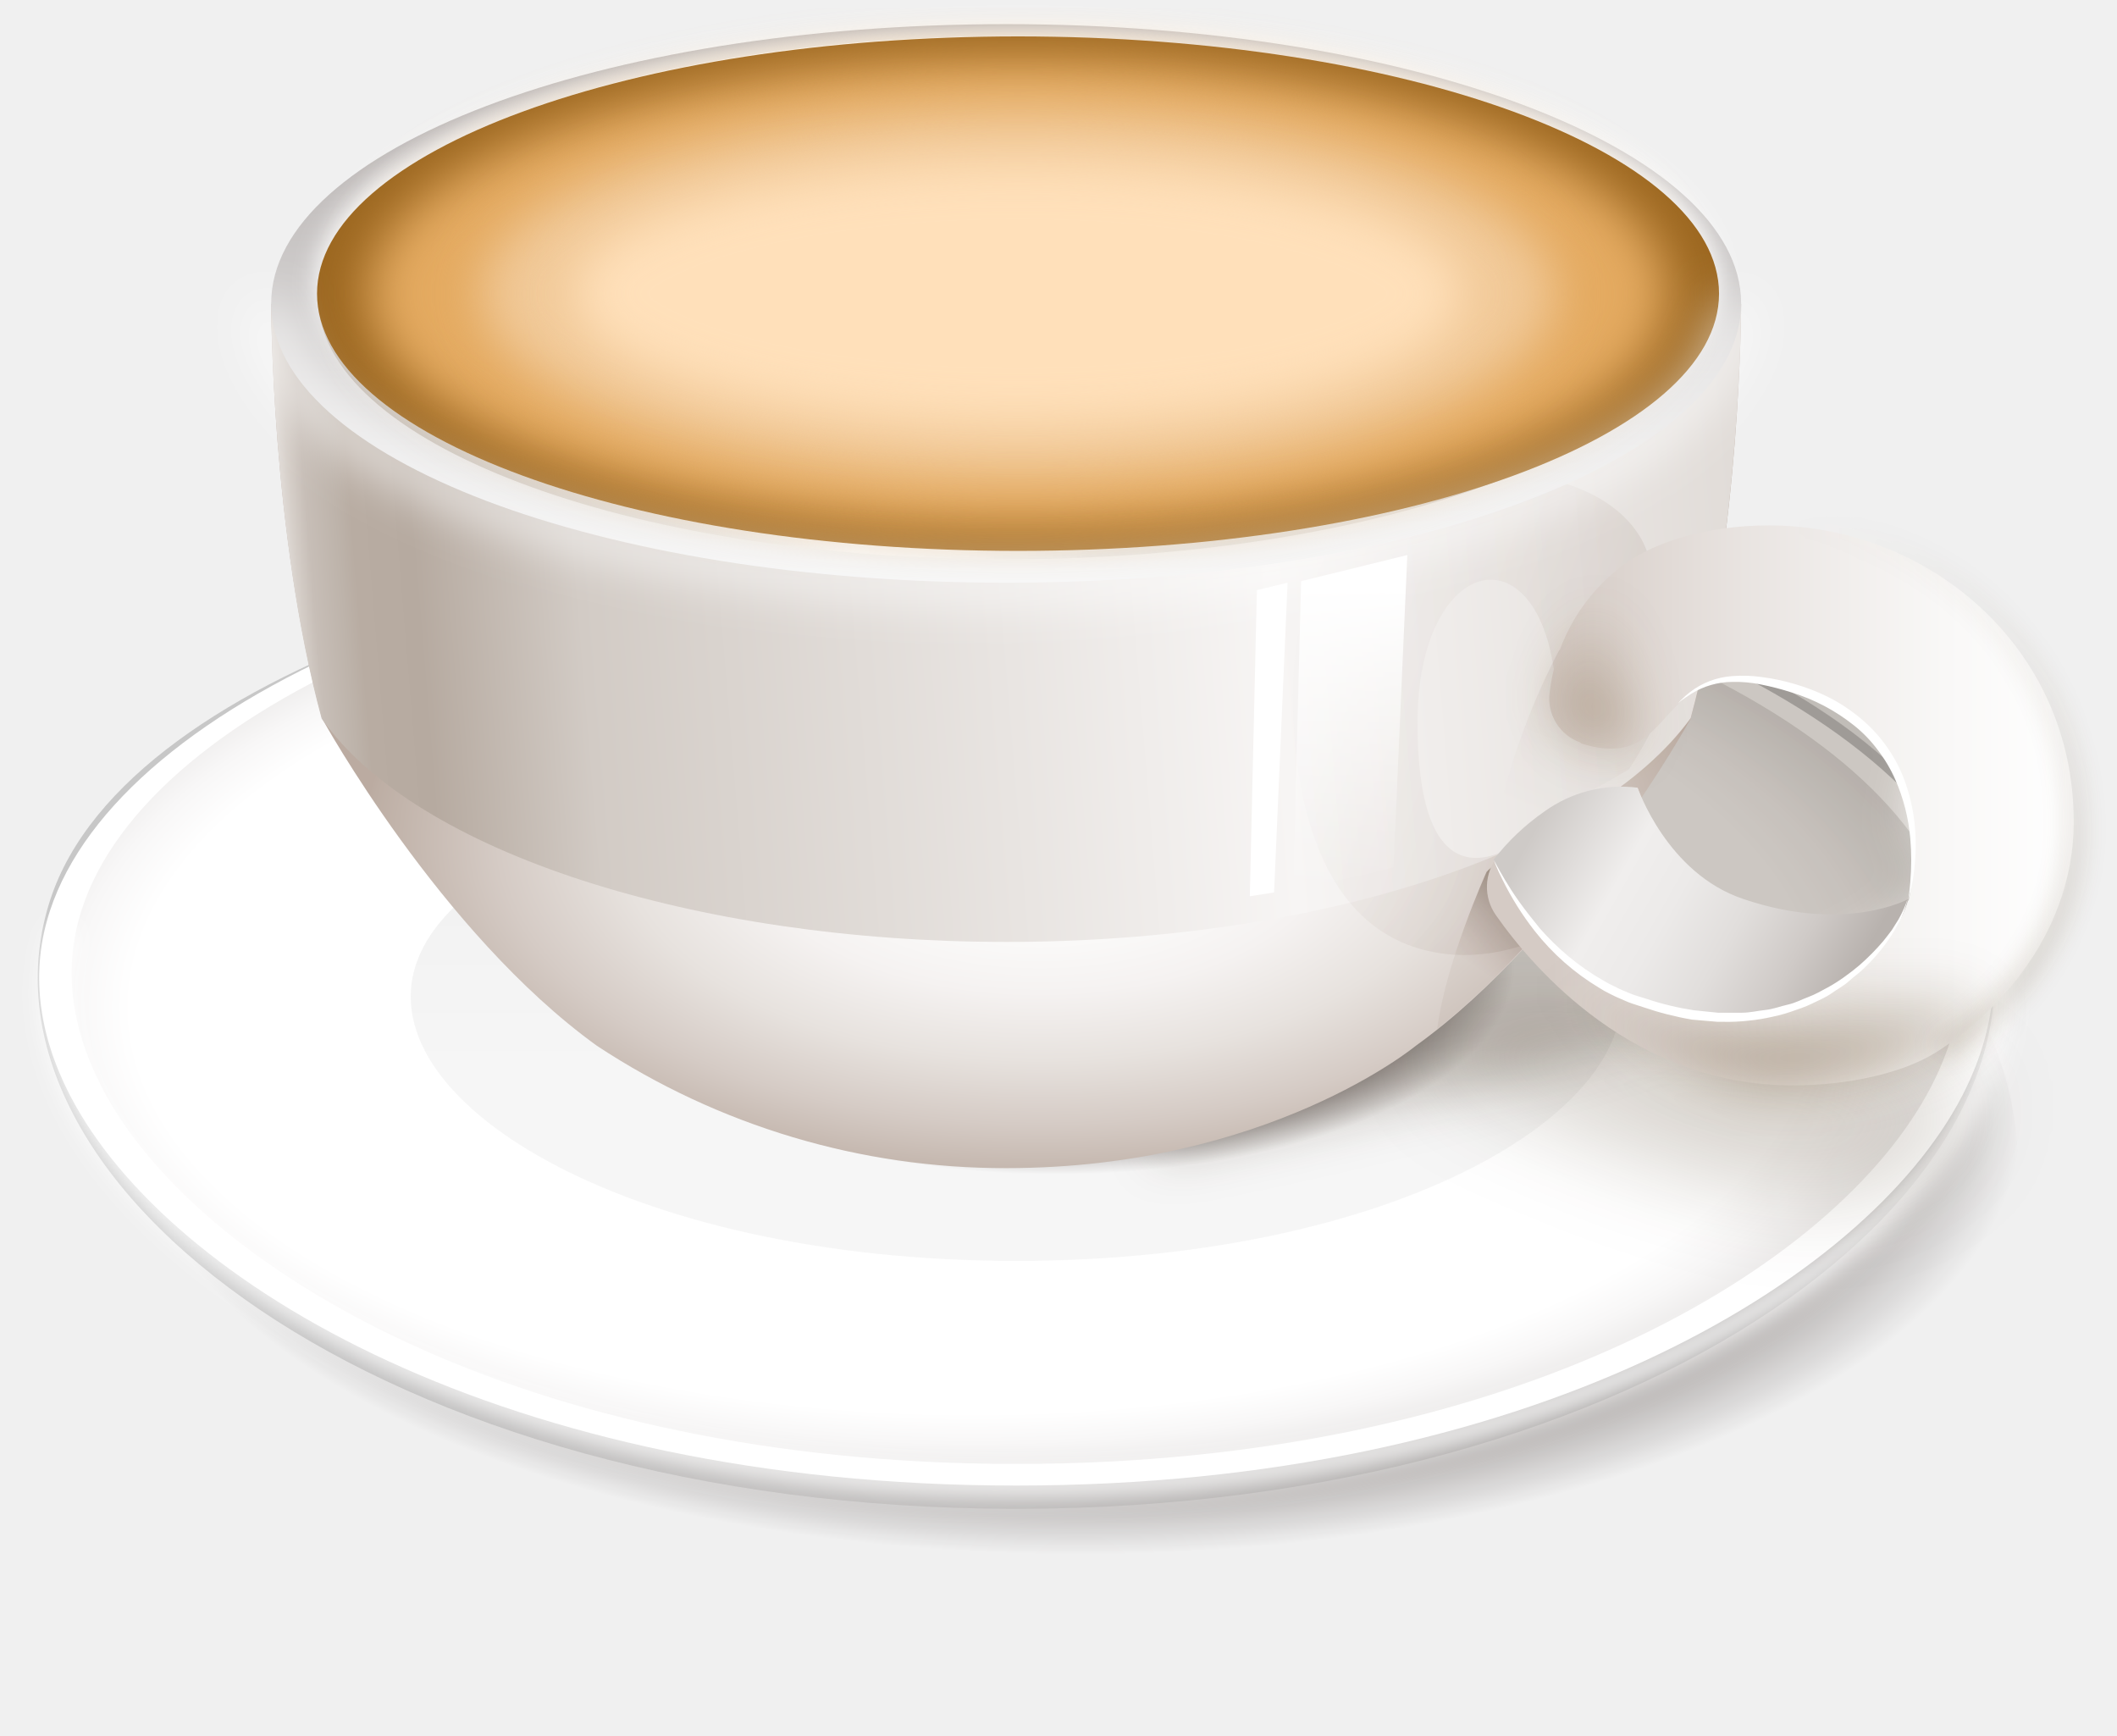
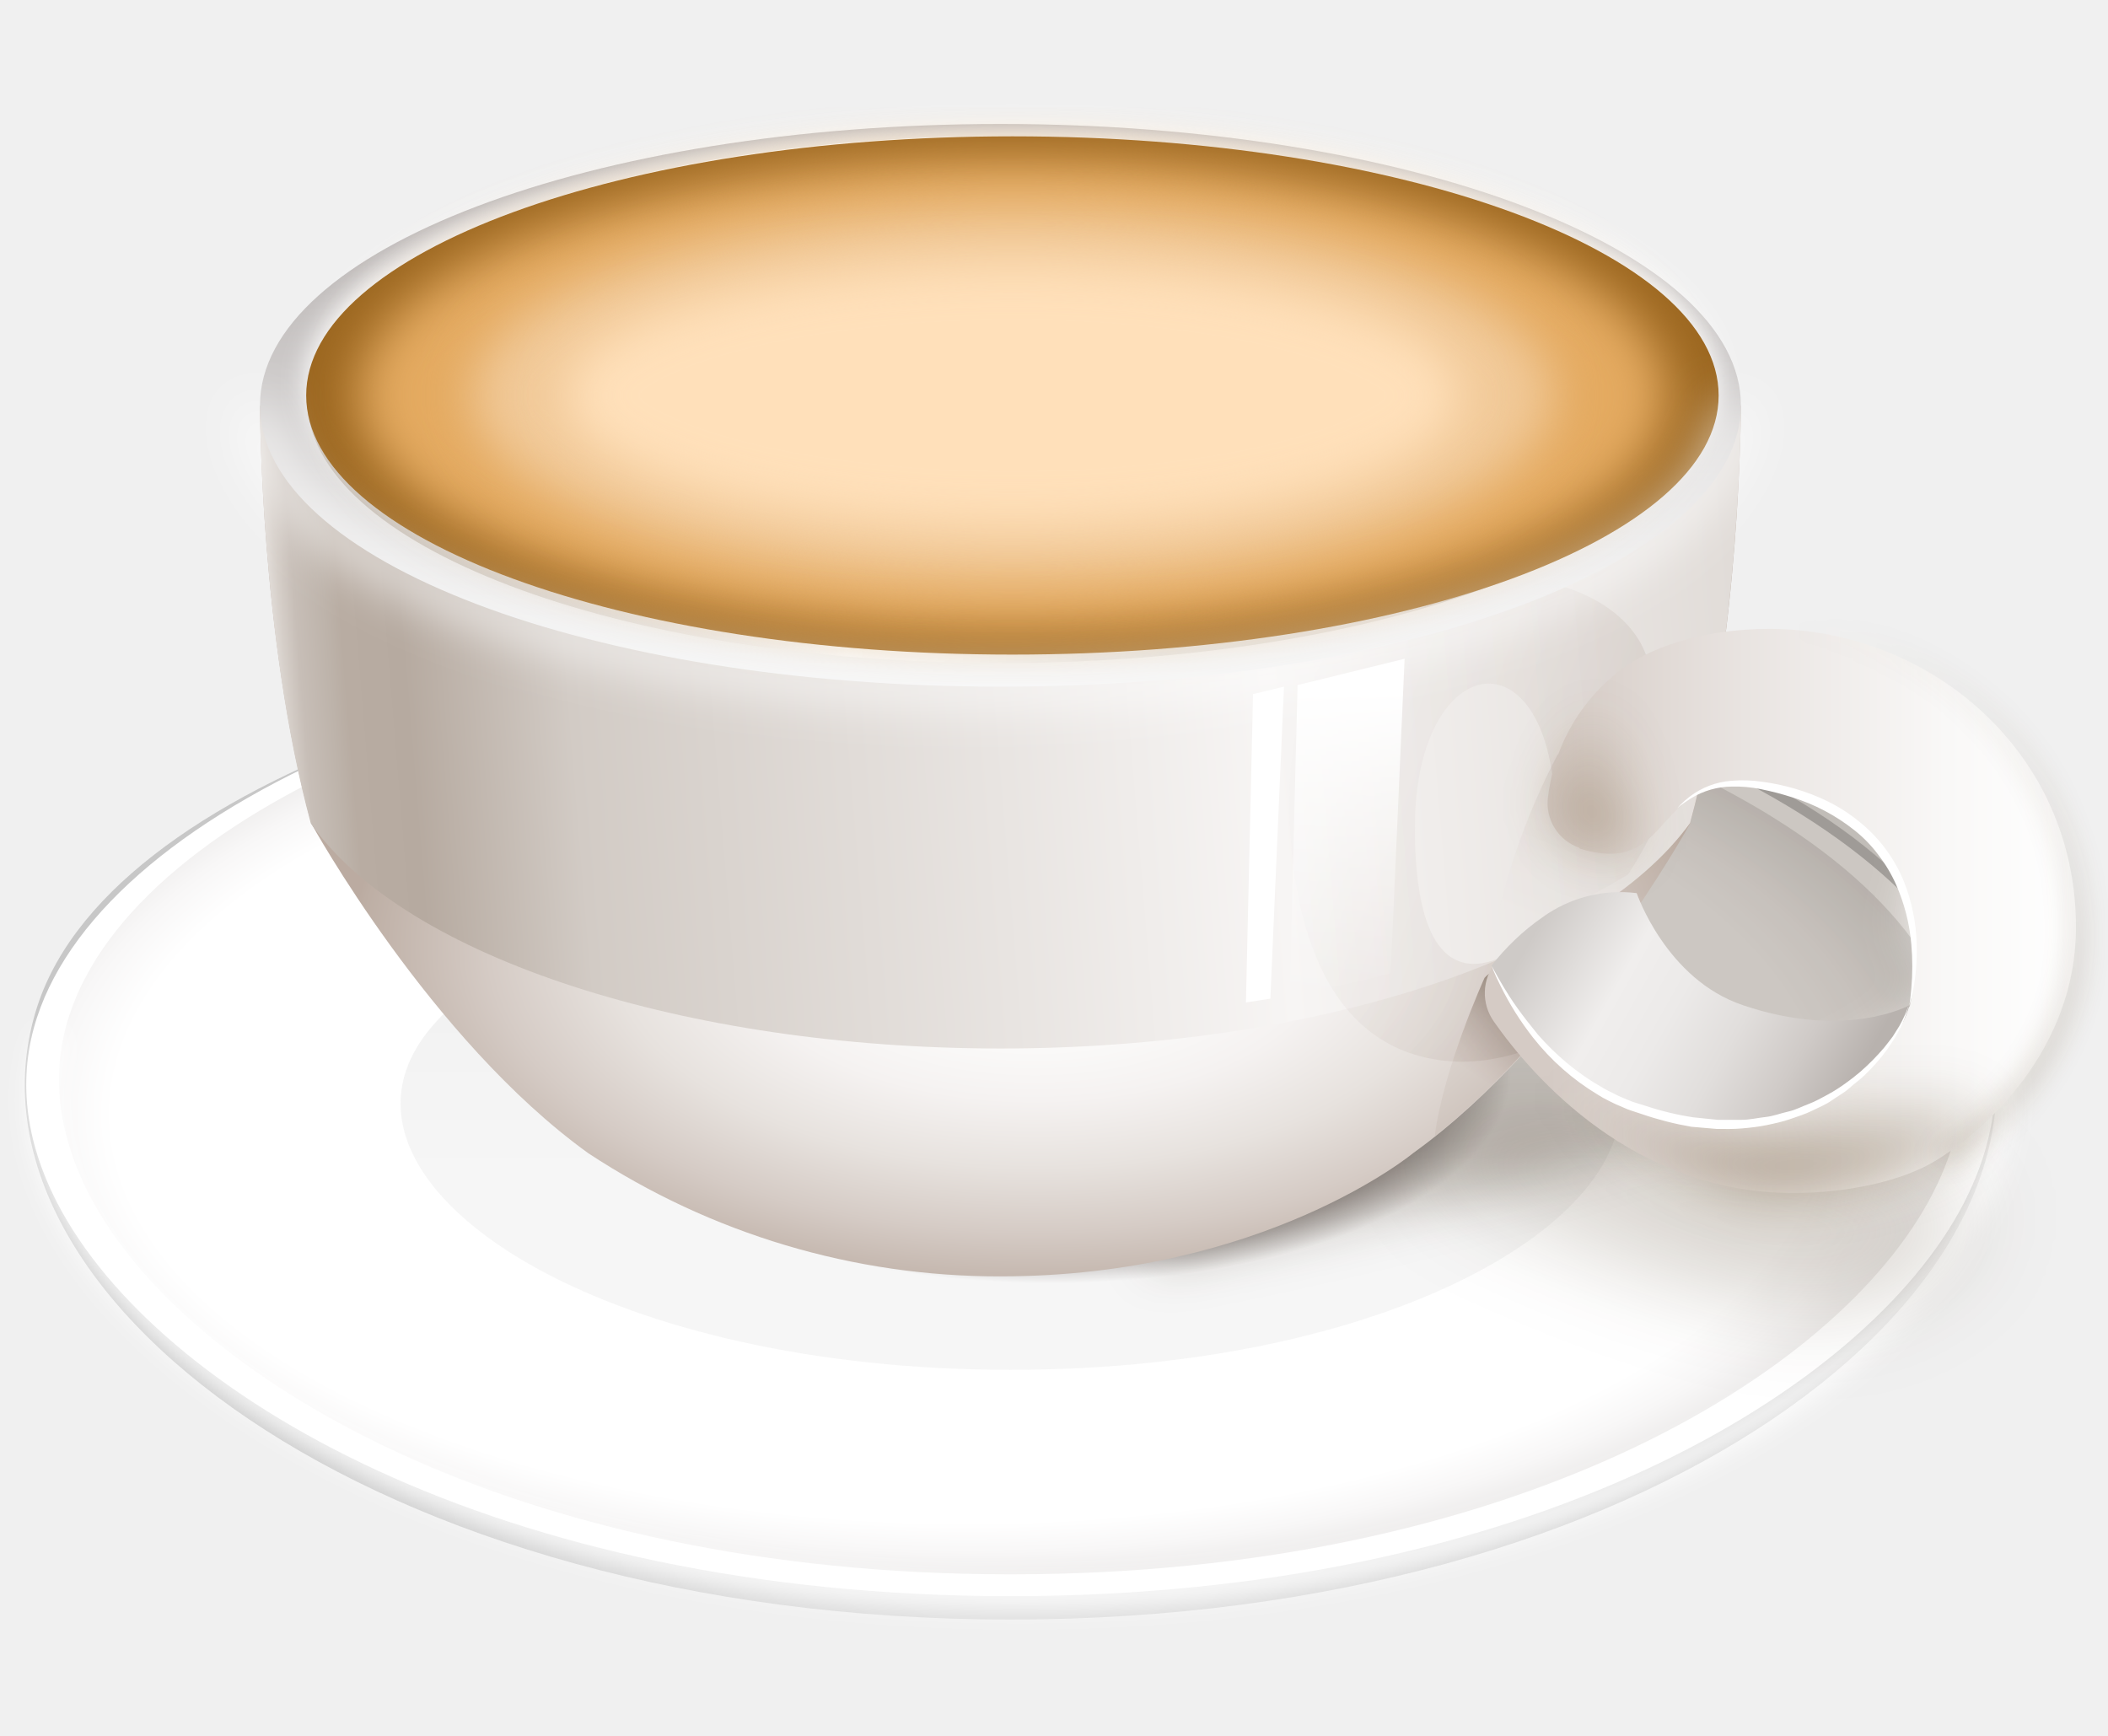
- <svg xmlns="http://www.w3.org/2000/svg" width="172" height="141" viewBox="0 0 172 141" fill="none">
-   <path d="M161.034 73.074C154.732 53.846 120.235 42.643 82.562 42.643C49.837 42.643 10.401 53.837 4.091 73.074C-3.392 95.981 30.838 122.583 82.562 122.583C134.286 122.583 168.55 95.981 161.034 73.074Z" fill="url(#paint0_radial)" />
-   <path style="mix-blend-mode:multiply" d="M81.98 141C127.257 141 163.961 120.343 163.961 94.86C163.961 69.378 127.257 48.721 81.98 48.721C36.704 48.721 0 69.378 0 94.86C0 120.343 36.704 141 81.98 141Z" fill="url(#paint1_radial)" />
-   <path d="M82.562 120.693C41.073 120.693 13.652 104.291 5.72 89.05C3.043 83.892 2.478 78.834 4.057 74.002C6.876 65.408 16.438 57.424 30.971 51.522C45.505 45.619 63.913 42.325 82.562 42.325C101.211 42.325 119.536 45.594 134.153 51.522C148.77 57.449 158.265 65.408 161.075 74.002C162.647 78.809 162.09 83.867 159.413 89.05C151.481 104.291 124.051 120.693 82.562 120.693Z" fill="url(#paint2_linear)" />
-   <path d="M82.562 118.938C42.453 118.938 15.938 103.053 8.273 88.34C5.687 83.323 5.138 78.466 6.668 73.818C9.387 65.508 18.632 57.792 32.684 52.082C46.735 46.372 64.536 43.186 82.57 43.186C100.604 43.186 118.322 46.346 132.457 52.082C146.591 57.817 155.737 65.458 158.481 73.818C160.003 78.466 159.462 83.349 156.868 88.34C149.194 103.078 122.679 118.938 82.562 118.938Z" fill="url(#paint3_radial)" />
+ <svg xmlns="http://www.w3.org/2000/svg" width="170" height="140" viewBox="0 0 170 140" fill="none">
+   <path d="M159.968 81.111C153.666 61.883 119.169 50.68 81.497 50.68C48.771 50.68 9.336 61.874 3.025 81.111C-4.458 104.018 29.773 130.62 81.497 130.62C133.221 130.62 167.485 104.018 159.968 81.111Z" fill="url(#paint0_radial)" />
+   <path d="M81.496 128.731C40.007 128.731 12.586 112.328 4.654 97.088C1.977 91.929 1.412 86.871 2.991 82.039C5.81 73.445 15.372 65.461 29.905 59.559C44.439 53.657 62.847 50.363 81.496 50.363C100.146 50.363 118.471 53.632 133.087 59.559C147.704 65.486 157.199 73.445 160.01 82.039C161.581 86.846 161.024 91.904 158.347 97.088C150.415 112.328 122.985 128.731 81.496 128.731Z" fill="url(#paint1_linear)" />
+   <path d="M81.497 126.975C41.388 126.975 14.873 111.091 7.207 96.377C4.621 91.361 4.073 86.504 5.602 81.855C8.321 73.545 17.567 65.829 31.618 60.119C45.67 54.409 63.471 51.224 81.505 51.224C99.539 51.224 117.257 54.384 131.392 60.119C145.526 65.854 154.672 73.495 157.416 81.855C158.937 86.504 158.397 91.386 155.803 96.377C148.128 111.116 121.614 126.975 81.497 126.975Z" fill="url(#paint2_radial)" />
  <g filter="url(#filter0_f)">
-     <path d="M5.365 75.453C3.793 80.108 4.357 84.972 7.014 89.996C14.893 104.731 42.141 120.639 83.361 120.639C124.588 120.639 151.837 104.757 159.724 89.996C162.389 84.997 162.945 80.108 161.381 75.453" stroke="white" stroke-width="2" />
-   </g>
-   <path opacity="0.22" d="M131.135 77.806C127.253 68.242 105.743 61.545 82.562 61.545C59.382 61.545 37.872 68.233 33.998 77.806C29.375 89.192 50.702 102.443 82.562 102.443C114.423 102.443 135.758 89.192 131.135 77.806Z" fill="url(#paint4_linear)" />
+     <path d="M4.3 83.49C2.727 88.145 3.291 93.01 5.949 98.033C13.827 112.769 41.076 128.677 82.295 128.677C123.522 128.677 150.771 112.794 158.658 98.033C161.324 93.035 161.879 88.145 160.316 83.49" stroke="white" stroke-width="2" />
+   </g>
+   <path opacity="0.22" d="M130.07 85.843C126.187 76.279 104.677 69.583 81.497 69.583C58.316 69.583 36.807 76.271 32.932 85.843C28.309 97.23 49.636 110.48 81.497 110.48C113.358 110.48 134.693 97.23 130.07 85.843Z" fill="url(#paint3_linear)" />
  <g style="mix-blend-mode:multiply" opacity="0.34">
    <g filter="url(#filter1_f)">
-       <path d="M152.138 96.173C144.821 99.183 125.531 90.739 116.801 86.141L120.127 81.543L159.621 88.231C160.175 89.624 159.454 93.163 152.138 96.173Z" fill="#341E01" fill-opacity="0.6" />
+       <path d="M151.072 104.21C143.755 107.22 124.466 98.776 115.735 94.178L119.061 89.58L158.555 96.268C159.109 97.662 158.388 101.201 151.072 104.21Z" fill="#341E01" fill-opacity="0.6" />
    </g>
  </g>
  <g style="mix-blend-mode:multiply" opacity="0.34">
    <g filter="url(#filter2_f)">
-       <path d="M155.048 67.33C172.508 78.617 95.184 94.083 93.521 94.083L112.644 47.266L143.407 49.356L157.542 58.97L155.048 67.33Z" fill="#2B1800" fill-opacity="0.7" />
+       <path d="M153.982 75.368C171.442 86.654 94.118 102.12 92.455 102.12L111.578 55.303L142.342 57.394L156.476 67.008L153.982 75.368Z" fill="#2B1800" fill-opacity="0.7" />
    </g>
  </g>
-   <path style="mix-blend-mode:multiply" d="M81.747 108.479C109.373 108.479 131.767 96.168 131.767 80.983C131.767 65.797 109.373 53.486 81.747 53.486C54.122 53.486 31.728 65.797 31.728 80.983C31.728 96.168 54.122 108.479 81.747 108.479Z" fill="url(#paint5_radial)" />
-   <path d="M141.462 24.694C141.462 24.694 141.462 43.262 137.363 58.385C137.363 58.385 127.785 75.799 115.022 84.97C115.022 84.97 103.016 94.902 81.764 94.902C69.951 94.934 58.387 91.481 48.506 84.97C35.744 75.774 26.174 58.385 26.174 58.385C22.033 43.22 22.033 24.694 22.033 24.694" fill="url(#paint6_radial)" />
-   <path style="mix-blend-mode:multiply" d="M132.964 65.374C132.964 65.374 122.214 69.12 120.784 70.833C120.784 70.833 117.458 78.148 116.768 83.599C123.536 78.199 129.273 70.791 132.964 65.374Z" fill="url(#paint7_linear)" />
-   <path d="M81.748 76.527C107.04 76.527 129.456 69.245 137.363 58.343C141.462 43.212 141.462 24.694 141.462 24.694H22.033C22.033 24.694 22.033 43.253 26.132 58.377C33.732 69.237 56.455 76.527 81.748 76.527Z" fill="url(#paint8_linear)" />
-   <path style="mix-blend-mode:multiply" opacity="0.3" d="M133.896 45.093C133.896 45.093 132.532 38.48 120.526 38.329C108.52 38.179 105.045 48.269 105.045 56.462C105.045 63.895 106.824 75.874 116.968 77.438C127.111 79.001 137.213 68.016 132.59 66.168C131.268 65.702 129.849 65.579 128.467 65.812C127.085 66.044 125.783 66.624 124.683 67.498C122.239 69.629 115.172 73.851 115.172 58.711C115.172 51.078 118.273 47.007 121.233 47.099C123.536 47.183 125.756 49.783 126.346 55.192C126.346 55.192 130.204 57.541 132.59 54.565C134.977 51.588 133.896 45.093 133.896 45.093Z" fill="url(#paint9_linear)" />
-   <path style="mix-blend-mode:multiply" opacity="0.4" d="M126.687 52.809C124.191 57.562 122.401 62.657 121.374 67.932C125.172 66.416 128.845 64.599 132.357 62.498C133.578 60.608 134.614 58.603 135.45 56.513C136.34 53.419 126.687 52.809 126.687 52.809Z" fill="url(#paint10_linear)" />
-   <path d="M81.748 47.342C114.727 47.342 141.462 37.183 141.462 24.652C141.462 12.121 114.727 1.963 81.748 1.963C48.768 1.963 22.033 12.121 22.033 24.652C22.033 37.183 48.768 47.342 81.748 47.342Z" fill="url(#paint11_linear)" />
-   <path d="M81.748 45.435C112.628 45.435 137.662 35.924 137.662 24.192C137.662 12.459 112.628 2.948 81.748 2.948C50.867 2.948 25.833 12.459 25.833 24.192C25.833 35.924 50.867 45.435 81.748 45.435Z" fill="url(#paint12_linear)" />
-   <path d="M128.392 60.316C127.584 60.035 126.897 59.484 126.443 58.756C125.99 58.027 125.797 57.165 125.897 56.312C126.335 52.451 128.242 48.91 131.219 46.43C133.879 44.106 138.568 42.685 143.74 42.685C156.503 42.685 168.484 52.416 168.484 66.762C168.484 76.602 161.117 83.248 156.993 85.673C154.549 87.119 150.342 88.181 145.661 88.181C132.823 88.181 124.692 78.851 121.549 74.37C121.041 73.66 120.781 72.801 120.81 71.927C120.839 71.053 121.154 70.213 121.707 69.538C122.8 68.215 124.067 67.047 125.473 66.068C127.672 64.473 130.39 63.774 133.081 64.112C133.081 64.112 135.451 71.084 141.67 73.157C149.984 75.941 155.073 73.157 155.073 73.157C155.073 73.157 158.664 58.945 144.264 55.601C133.971 53.219 136.556 62.925 128.466 60.4L128.392 60.316Z" fill="url(#paint13_linear)" />
+   <path style="mix-blend-mode:multiply" d="M80.682 116.516C108.307 116.516 130.701 104.206 130.701 89.02C130.701 73.834 108.307 61.523 80.682 61.523C53.057 61.523 30.662 73.834 30.662 89.02C30.662 104.206 53.057 116.516 80.682 116.516Z" fill="url(#paint4_radial)" />
+   <path d="M140.396 32.731C140.396 32.731 140.396 51.299 136.297 66.422C136.297 66.422 126.719 83.837 113.956 93.008C113.956 93.008 101.95 102.94 80.699 102.94C68.885 102.972 57.322 99.519 47.441 93.008C34.678 83.812 25.108 66.422 25.108 66.422C20.968 51.257 20.968 32.731 20.968 32.731" fill="url(#paint5_radial)" />
+   <path style="mix-blend-mode:multiply" d="M131.899 73.412C131.899 73.412 121.148 77.157 119.718 78.871C119.718 78.871 116.392 86.186 115.702 91.637C122.47 86.236 128.207 78.829 131.899 73.412Z" fill="url(#paint6_linear)" />
+   <path d="M80.682 84.564C105.975 84.564 128.39 77.282 136.297 66.381C140.396 51.249 140.396 32.731 140.396 32.731H20.968C20.968 32.731 20.968 51.291 25.067 66.414C32.666 77.274 55.389 84.564 80.682 84.564Z" fill="url(#paint7_linear)" />
+   <path style="mix-blend-mode:multiply" opacity="0.3" d="M132.83 53.13C132.83 53.13 131.467 46.517 119.46 46.367C107.454 46.216 103.979 56.307 103.979 64.5C103.979 71.932 105.758 83.912 115.902 85.475C126.046 87.039 136.148 76.053 131.525 74.206C130.202 73.739 128.784 73.617 127.401 73.849C126.019 74.081 124.717 74.661 123.618 75.535C121.173 77.667 114.106 81.889 114.106 66.749C114.106 59.116 117.207 55.044 120.167 55.136C122.47 55.22 124.69 57.82 125.281 63.229C125.281 63.229 129.138 65.578 131.525 62.602C133.911 59.626 132.83 53.13 132.83 53.13Z" fill="url(#paint8_linear)" />
+   <path style="mix-blend-mode:multiply" opacity="0.4" d="M125.622 60.846C123.126 65.6 121.336 70.695 120.309 75.97C124.107 74.453 127.78 72.636 131.292 70.536C132.513 68.645 133.548 66.641 134.385 64.55C135.275 61.457 125.622 60.846 125.622 60.846Z" fill="url(#paint9_linear)" />
+   <path d="M80.682 55.379C113.661 55.379 140.396 45.22 140.396 32.689C140.396 20.158 113.661 10 80.682 10C47.702 10 20.967 20.158 20.967 32.689C20.967 45.22 47.702 55.379 80.682 55.379Z" fill="url(#paint10_linear)" />
+   <path d="M80.682 53.472C111.563 53.472 136.597 43.961 136.597 32.229C136.597 20.497 111.563 10.986 80.682 10.986C49.801 10.986 24.768 20.497 24.768 32.229C24.768 43.961 49.801 53.472 80.682 53.472Z" fill="url(#paint11_linear)" />
+   <path d="M127.326 68.354C126.519 68.072 125.831 67.521 125.378 66.793C124.924 66.065 124.731 65.203 124.832 64.349C125.27 60.488 127.177 56.947 130.153 54.468C132.813 52.143 137.503 50.722 142.674 50.722C155.437 50.722 167.418 60.453 167.418 74.799C167.418 84.639 160.052 91.285 155.928 93.71C153.483 95.156 149.276 96.218 144.595 96.218C131.758 96.218 123.626 86.888 120.483 82.407C119.976 81.697 119.716 80.838 119.744 79.964C119.773 79.09 120.088 78.25 120.641 77.575C121.734 76.252 123.001 75.085 124.408 74.106C126.607 72.511 129.325 71.812 132.015 72.149C132.015 72.149 134.385 79.121 140.604 81.195C148.919 83.979 154.007 81.195 154.007 81.195C154.007 81.195 157.599 66.983 143.198 63.639C132.905 61.256 135.491 70.962 127.401 68.437L127.326 68.354Z" fill="url(#paint12_linear)" />
  <g filter="url(#filter3_f)">
-     <path d="M146.733 88.231C136.756 89.234 126.779 80.567 123.037 76.109C126.695 79.787 132.077 83.342 138.835 83.215C145.513 83.089 150.89 81.543 155.048 73.601C155.977 71.825 159.759 79.871 161.284 81.961C160.591 83.633 156.711 87.228 146.733 88.231Z" fill="url(#paint14_linear)" />
+     <path d="M145.668 96.268C135.69 97.271 125.713 88.605 121.972 84.146C125.63 87.824 131.012 91.38 137.769 91.252C144.448 91.126 149.825 89.58 153.982 81.638C154.912 79.862 158.694 87.908 160.218 89.998C159.525 91.67 155.645 95.265 145.668 96.268Z" fill="url(#paint13_linear)" />
  </g>
  <g filter="url(#filter4_f)">
-     <path d="M126.935 58.756C127.388 59.484 128.076 60.035 128.883 60.316L128.958 60.4C129.704 60.81 131.973 60.571 133.014 60.4L131.71 46.43C128.734 48.91 126.827 52.451 126.389 56.312C126.288 57.165 126.481 58.027 126.935 58.756Z" fill="url(#paint15_linear)" fill-opacity="0.28" />
-   </g>
-   <path d="M155.048 73.04C155.048 73.04 155.131 72.556 155.206 71.686C155.308 70.501 155.308 69.31 155.206 68.125C155.065 66.468 154.652 64.847 153.983 63.326C153.609 62.478 153.134 61.678 152.57 60.943C152.004 60.178 151.338 59.492 150.591 58.904C149.104 57.724 147.412 56.831 145.602 56.27C144.771 56 143.924 55.78 143.066 55.61C142.306 55.453 141.531 55.383 140.755 55.401C139.581 55.406 138.43 55.735 137.429 56.354C137.072 56.579 136.797 56.78 136.598 56.922L136.323 57.148L136.565 56.889C136.801 56.648 137.054 56.425 137.321 56.22C138.301 55.47 139.477 55.023 140.705 54.932C141.52 54.867 142.34 54.892 143.15 55.008C144.047 55.126 144.933 55.313 145.802 55.568C146.737 55.839 147.647 56.191 148.521 56.621C149.434 57.08 150.293 57.641 151.082 58.293C152.64 59.563 153.856 61.208 154.615 63.075C155.252 64.69 155.598 66.405 155.638 68.141C155.672 69.352 155.58 70.562 155.364 71.753C155.285 72.188 155.18 72.618 155.048 73.04Z" fill="white" />
-   <path d="M155.048 73.04C155.048 73.04 149.959 75.858 141.645 73.04C135.425 70.967 133.056 63.995 133.056 63.995C130.365 63.657 127.647 64.356 125.448 65.951C123.893 67.033 122.511 68.347 121.349 69.847C123.328 74.136 126.928 78.993 132.582 81.133C146.317 86.375 154.108 76.978 155.048 73.04Z" fill="url(#paint16_linear)" />
-   <path d="M121.374 69.88C121.374 69.88 121.682 70.482 122.28 71.494C122.58 71.995 122.962 72.606 123.436 73.266C123.91 73.927 124.475 74.654 125.099 75.415C125.806 76.222 126.573 76.974 127.394 77.663C128.306 78.429 129.285 79.109 130.32 79.695C130.59 79.855 130.867 80 131.152 80.13C131.422 80.275 131.7 80.406 131.983 80.523C132.274 80.631 132.582 80.782 132.856 80.865L133.796 81.158C135.043 81.573 136.322 81.88 137.62 82.078L139.583 82.278C140.231 82.278 140.888 82.278 141.528 82.278C142.168 82.278 142.809 82.12 143.441 82.053C144.072 81.986 144.654 81.752 145.261 81.618C145.868 81.484 146.4 81.192 146.924 80.999C147.448 80.807 147.989 80.498 148.487 80.23C148.986 79.963 149.452 79.653 149.884 79.344C150.317 79.035 150.716 78.725 151.106 78.391C151.787 77.794 152.423 77.149 153.01 76.46C153.26 76.134 153.509 75.841 153.709 75.557L154.233 74.721C154.455 74.327 154.652 73.919 154.823 73.5L154.989 73.04L154.865 73.508C154.737 73.951 154.573 74.381 154.374 74.796L153.9 75.632C153.717 75.941 153.484 76.251 153.26 76.602C152.711 77.352 152.096 78.052 151.422 78.692C151.057 79.051 150.591 79.369 150.2 79.728C149.809 80.088 149.277 80.364 148.795 80.707C148.313 81.049 147.747 81.275 147.207 81.543C146.667 81.81 146.043 82.011 145.436 82.22C144.829 82.429 144.189 82.571 143.54 82.705C142.892 82.838 142.227 82.914 141.553 82.972C140.88 83.031 140.198 83.022 139.516 83.014L137.471 82.838C136.133 82.61 134.815 82.274 133.53 81.835L132.59 81.526C132.241 81.417 131.967 81.267 131.651 81.141C131.335 81.016 131.052 80.865 130.761 80.723C130.47 80.581 130.187 80.422 129.93 80.255C127.922 79.052 126.15 77.491 124.7 75.649C123.681 74.351 122.801 72.95 122.072 71.469C121.806 70.942 121.615 70.516 121.499 70.223L121.374 69.88Z" fill="white" />
-   <path style="mix-blend-mode:screen" d="M105.069 72.238C107.907 71.736 110.623 71.145 113.217 70.466L114.34 45.093L105.71 47.216L105.069 72.238Z" fill="url(#paint17_linear)" />
-   <path style="mix-blend-mode:screen" d="M101.544 72.815L103.515 72.505L104.612 47.341L102.118 47.943L101.544 72.815Z" fill="url(#paint18_linear)" />
+     <path d="M125.869 66.793C126.322 67.521 127.01 68.072 127.817 68.354L127.892 68.437C128.638 68.848 130.907 68.608 131.948 68.437L130.644 54.468C127.668 56.947 125.761 60.488 125.323 64.349C125.222 65.203 125.415 66.065 125.869 66.793Z" fill="url(#paint14_linear)" fill-opacity="0.28" />
+   </g>
+   <path d="M153.982 81.078C153.982 81.078 154.065 80.593 154.14 79.724C154.243 78.539 154.243 77.347 154.14 76.162C153.999 74.506 153.586 72.884 152.918 71.363C152.543 70.515 152.069 69.715 151.504 68.981C150.938 68.215 150.273 67.529 149.525 66.941C148.038 65.762 146.347 64.869 144.537 64.307C143.705 64.038 142.858 63.817 142.001 63.647C141.241 63.49 140.465 63.42 139.689 63.438C138.515 63.443 137.364 63.773 136.364 64.391C136.006 64.617 135.732 64.817 135.532 64.96L135.258 65.185L135.499 64.926C135.735 64.686 135.988 64.462 136.256 64.257C137.236 63.507 138.411 63.06 139.64 62.97C140.455 62.904 141.274 62.93 142.084 63.045C142.981 63.164 143.868 63.351 144.736 63.605C145.671 63.876 146.581 64.229 147.455 64.659C148.369 65.117 149.228 65.678 150.016 66.331C151.575 67.601 152.79 69.245 153.55 71.113C154.186 72.727 154.532 74.442 154.572 76.179C154.607 77.389 154.515 78.6 154.298 79.79C154.22 80.226 154.114 80.656 153.982 81.078Z" fill="white" />
+   <path d="M153.982 81.078C153.982 81.078 148.893 83.895 140.579 81.078C134.36 79.004 131.99 72.032 131.99 72.032C129.299 71.695 126.581 72.394 124.382 73.988C122.828 75.071 121.445 76.384 120.283 77.884C122.262 82.173 125.862 87.03 131.516 89.17C145.251 94.412 153.042 85.015 153.982 81.078Z" fill="url(#paint15_linear)" />
+   <path d="M120.309 77.918C120.309 77.918 120.616 78.519 121.215 79.531C121.514 80.033 121.897 80.643 122.371 81.303C122.844 81.964 123.41 82.691 124.033 83.452C124.74 84.259 125.508 85.011 126.328 85.701C127.24 86.466 128.22 87.146 129.255 87.732C129.524 87.892 129.802 88.037 130.086 88.167C130.357 88.312 130.634 88.444 130.918 88.56C131.209 88.669 131.516 88.819 131.791 88.903L132.73 89.195C133.977 89.61 135.257 89.918 136.555 90.115L138.517 90.316C139.166 90.316 139.823 90.316 140.463 90.316C141.103 90.316 141.743 90.157 142.375 90.09C143.007 90.023 143.589 89.789 144.196 89.655C144.803 89.522 145.335 89.229 145.859 89.037C146.383 88.844 146.923 88.535 147.422 88.267C147.921 88 148.386 87.691 148.819 87.381C149.251 87.072 149.65 86.763 150.041 86.428C150.721 85.832 151.358 85.186 151.945 84.497C152.194 84.171 152.444 83.878 152.643 83.594L153.167 82.758C153.389 82.364 153.586 81.956 153.758 81.537L153.924 81.078L153.799 81.546C153.672 81.988 153.508 82.419 153.309 82.833L152.835 83.669C152.652 83.979 152.419 84.288 152.194 84.639C151.645 85.389 151.03 86.089 150.357 86.729C149.991 87.089 149.526 87.406 149.135 87.766C148.744 88.125 148.212 88.401 147.73 88.744C147.247 89.087 146.682 89.312 146.142 89.58C145.601 89.847 144.978 90.048 144.371 90.257C143.764 90.466 143.123 90.608 142.475 90.742C141.826 90.876 141.161 90.951 140.488 91.01C139.814 91.068 139.132 91.06 138.451 91.051L136.405 90.876C135.067 90.647 133.749 90.312 132.464 89.873L131.525 89.563C131.176 89.455 130.901 89.304 130.585 89.179C130.269 89.053 129.987 88.903 129.696 88.761C129.405 88.619 129.122 88.46 128.864 88.293C126.857 87.09 125.085 85.529 123.634 83.686C122.616 82.389 121.735 80.988 121.007 79.506C120.741 78.979 120.55 78.553 120.433 78.26L120.309 77.918Z" fill="white" />
+   <path style="mix-blend-mode:screen" d="M104.004 80.275C106.842 79.774 109.558 79.183 112.152 78.503L113.274 53.13L104.644 55.253L104.004 80.275Z" fill="url(#paint16_linear)" />
+   <path style="mix-blend-mode:screen" d="M100.479 80.852L102.449 80.543L103.547 55.379L101.052 55.981L100.479 80.852Z" fill="url(#paint17_linear)" />
  <g filter="url(#filter5_f)">
-     <ellipse cx="82.712" cy="23.022" rx="56.954" ry="20.9" fill="white" />
-   </g>
-   <ellipse cx="82.712" cy="23.858" rx="56.954" ry="20.9" fill="#9C6720" />
+     <ellipse cx="81.646" cy="31.059" rx="56.954" ry="20.9" fill="white" />
+   </g>
+   <ellipse cx="81.646" cy="31.895" rx="56.954" ry="20.9" fill="#9C6720" />
  <g filter="url(#filter6_f)">
-     <ellipse cx="82.712" cy="23.858" rx="52.797" ry="19.228" fill="#E4AA60" />
+     <ellipse cx="81.646" cy="31.895" rx="52.797" ry="19.228" fill="#E4AA60" />
  </g>
  <g filter="url(#filter7_f)">
-     <ellipse cx="82.712" cy="23.858" rx="43.651" ry="15.048" fill="#F1C998" />
+     <ellipse cx="81.646" cy="31.895" rx="43.651" ry="15.048" fill="#F1C998" />
  </g>
  <g filter="url(#filter8_f)">
-     <ellipse cx="82.712" cy="23.858" rx="36.168" ry="10.868" fill="#FFE0BA" />
+     <ellipse cx="81.646" cy="31.895" rx="36.168" ry="10.868" fill="#FFE0BA" />
  </g>
  <g filter="url(#filter9_f)">
-     <path d="M144.239 42.668C157.001 42.668 168.567 52.817 168.567 67.163C168.567 77.003 161.666 82.88 157.542 85.305" stroke="url(#paint19_linear)" stroke-opacity="0.5" />
+     <path d="M143.173 50.705C155.936 50.705 167.501 60.855 167.501 75.201C167.501 85.04 160.6 90.918 156.476 93.342" stroke="url(#paint18_linear)" stroke-opacity="0.5" />
  </g>
  <g filter="url(#filter10_f)">
-     <path d="M141.029 24.694C141.029 37.225 114.294 47.383 81.315 47.383C48.336 47.383 21.601 37.225 21.601 24.694" stroke="white" stroke-width="2" />
+     <path d="M139.964 32.731C139.964 45.262 113.229 55.42 80.249 55.42C47.27 55.42 20.535 45.262 20.535 32.731" stroke="white" stroke-width="2" />
  </g>
  <defs>
-     <filter id="filter0_f" x="1.495" y="73.132" width="163.752" height="50.507" filterUnits="userSpaceOnUse" color-interpolation-filters="sRGB">
+     <filter id="filter0_f" x="0.43" y="81.17" width="163.752" height="50.507" filterUnits="userSpaceOnUse" color-interpolation-filters="sRGB">
      <feFlood flood-opacity="0" result="BackgroundImageFix" />
      <feBlend mode="normal" in="SourceGraphic" in2="BackgroundImageFix" result="shape" />
      <feGaussianBlur stdDeviation="1" result="effect1_foregroundBlur" />
    </filter>
-     <filter id="filter1_f" x="108.801" y="73.543" width="58.966" height="31.264" filterUnits="userSpaceOnUse" color-interpolation-filters="sRGB">
+     <filter id="filter1_f" x="107.735" y="81.58" width="58.966" height="31.264" filterUnits="userSpaceOnUse" color-interpolation-filters="sRGB">
      <feFlood flood-opacity="0" result="BackgroundImageFix" />
      <feBlend mode="normal" in="SourceGraphic" in2="BackgroundImageFix" result="shape" />
      <feGaussianBlur stdDeviation="4" result="effect1_foregroundBlur" />
    </filter>
-     <filter id="filter2_f" x="89.521" y="43.266" width="72.092" height="54.817" filterUnits="userSpaceOnUse" color-interpolation-filters="sRGB">
-       <feFlood flood-opacity="0" result="BackgroundImageFix" />
-       <feBlend mode="normal" in="SourceGraphic" in2="BackgroundImageFix" result="shape" />
-       <feGaussianBlur stdDeviation="2" result="effect1_foregroundBlur" />
-     </filter>
-     <filter id="filter3_f" x="119.037" y="69.347" width="46.246" height="22.964" filterUnits="userSpaceOnUse" color-interpolation-filters="sRGB">
-       <feFlood flood-opacity="0" result="BackgroundImageFix" />
-       <feBlend mode="normal" in="SourceGraphic" in2="BackgroundImageFix" result="shape" />
-       <feGaussianBlur stdDeviation="2" result="effect1_foregroundBlur" />
-     </filter>
-     <filter id="filter4_f" x="122.363" y="42.43" width="14.652" height="22.196" filterUnits="userSpaceOnUse" color-interpolation-filters="sRGB">
-       <feFlood flood-opacity="0" result="BackgroundImageFix" />
-       <feBlend mode="normal" in="SourceGraphic" in2="BackgroundImageFix" result="shape" />
-       <feGaussianBlur stdDeviation="2" result="effect1_foregroundBlur" />
-     </filter>
-     <filter id="filter5_f" x="23.758" y="0.121" width="117.908" height="45.801" filterUnits="userSpaceOnUse" color-interpolation-filters="sRGB">
+     <filter id="filter2_f" x="88.455" y="51.303" width="72.092" height="54.817" filterUnits="userSpaceOnUse" color-interpolation-filters="sRGB">
+       <feFlood flood-opacity="0" result="BackgroundImageFix" />
+       <feBlend mode="normal" in="SourceGraphic" in2="BackgroundImageFix" result="shape" />
+       <feGaussianBlur stdDeviation="2" result="effect1_foregroundBlur" />
+     </filter>
+     <filter id="filter3_f" x="117.972" y="77.384" width="46.246" height="22.964" filterUnits="userSpaceOnUse" color-interpolation-filters="sRGB">
+       <feFlood flood-opacity="0" result="BackgroundImageFix" />
+       <feBlend mode="normal" in="SourceGraphic" in2="BackgroundImageFix" result="shape" />
+       <feGaussianBlur stdDeviation="2" result="effect1_foregroundBlur" />
+     </filter>
+     <filter id="filter4_f" x="121.297" y="50.468" width="14.652" height="22.196" filterUnits="userSpaceOnUse" color-interpolation-filters="sRGB">
+       <feFlood flood-opacity="0" result="BackgroundImageFix" />
+       <feBlend mode="normal" in="SourceGraphic" in2="BackgroundImageFix" result="shape" />
+       <feGaussianBlur stdDeviation="2" result="effect1_foregroundBlur" />
+     </filter>
+     <filter id="filter5_f" x="22.692" y="8.159" width="117.908" height="45.801" filterUnits="userSpaceOnUse" color-interpolation-filters="sRGB">
      <feFlood flood-opacity="0" result="BackgroundImageFix" />
      <feBlend mode="normal" in="SourceGraphic" in2="BackgroundImageFix" result="shape" />
      <feGaussianBlur stdDeviation="1" result="effect1_foregroundBlur" />
    </filter>
-     <filter id="filter6_f" x="25.915" y="0.629" width="113.593" height="46.457" filterUnits="userSpaceOnUse" color-interpolation-filters="sRGB">
-       <feFlood flood-opacity="0" result="BackgroundImageFix" />
-       <feBlend mode="normal" in="SourceGraphic" in2="BackgroundImageFix" result="shape" />
-       <feGaussianBlur stdDeviation="2" result="effect1_foregroundBlur" />
-     </filter>
-     <filter id="filter7_f" x="35.061" y="4.81" width="95.302" height="38.096" filterUnits="userSpaceOnUse" color-interpolation-filters="sRGB">
-       <feFlood flood-opacity="0" result="BackgroundImageFix" />
-       <feBlend mode="normal" in="SourceGraphic" in2="BackgroundImageFix" result="shape" />
-       <feGaussianBlur stdDeviation="2" result="effect1_foregroundBlur" />
-     </filter>
-     <filter id="filter8_f" x="42.544" y="8.99" width="80.336" height="29.736" filterUnits="userSpaceOnUse" color-interpolation-filters="sRGB">
-       <feFlood flood-opacity="0" result="BackgroundImageFix" />
-       <feBlend mode="normal" in="SourceGraphic" in2="BackgroundImageFix" result="shape" />
-       <feGaussianBlur stdDeviation="2" result="effect1_foregroundBlur" />
-     </filter>
-     <filter id="filter9_f" x="142.239" y="40.168" width="28.828" height="47.568" filterUnits="userSpaceOnUse" color-interpolation-filters="sRGB">
+     <filter id="filter6_f" x="24.85" y="8.667" width="113.593" height="46.457" filterUnits="userSpaceOnUse" color-interpolation-filters="sRGB">
+       <feFlood flood-opacity="0" result="BackgroundImageFix" />
+       <feBlend mode="normal" in="SourceGraphic" in2="BackgroundImageFix" result="shape" />
+       <feGaussianBlur stdDeviation="2" result="effect1_foregroundBlur" />
+     </filter>
+     <filter id="filter7_f" x="33.995" y="12.847" width="95.302" height="38.096" filterUnits="userSpaceOnUse" color-interpolation-filters="sRGB">
+       <feFlood flood-opacity="0" result="BackgroundImageFix" />
+       <feBlend mode="normal" in="SourceGraphic" in2="BackgroundImageFix" result="shape" />
+       <feGaussianBlur stdDeviation="2" result="effect1_foregroundBlur" />
+     </filter>
+     <filter id="filter8_f" x="41.478" y="17.027" width="80.336" height="29.736" filterUnits="userSpaceOnUse" color-interpolation-filters="sRGB">
+       <feFlood flood-opacity="0" result="BackgroundImageFix" />
+       <feBlend mode="normal" in="SourceGraphic" in2="BackgroundImageFix" result="shape" />
+       <feGaussianBlur stdDeviation="2" result="effect1_foregroundBlur" />
+     </filter>
+     <filter id="filter9_f" x="141.173" y="48.205" width="28.828" height="47.568" filterUnits="userSpaceOnUse" color-interpolation-filters="sRGB">
      <feFlood flood-opacity="0" result="BackgroundImageFix" />
      <feBlend mode="normal" in="SourceGraphic" in2="BackgroundImageFix" result="shape" />
      <feGaussianBlur stdDeviation="1" result="effect1_foregroundBlur" />
    </filter>
-     <filter id="filter10_f" x="16.601" y="20.694" width="129.429" height="31.689" filterUnits="userSpaceOnUse" color-interpolation-filters="sRGB">
-       <feFlood flood-opacity="0" result="BackgroundImageFix" />
-       <feBlend mode="normal" in="SourceGraphic" in2="BackgroundImageFix" result="shape" />
-       <feGaussianBlur stdDeviation="2" result="effect1_foregroundBlur" />
-     </filter>
-     <radialGradient id="paint0_radial" cx="0" cy="0" r="1" gradientUnits="userSpaceOnUse" gradientTransform="translate(82.5623 82.1396) scale(59.548 85.6216)">
+     <filter id="filter10_f" x="15.535" y="28.731" width="129.429" height="31.689" filterUnits="userSpaceOnUse" color-interpolation-filters="sRGB">
+       <feFlood flood-opacity="0" result="BackgroundImageFix" />
+       <feBlend mode="normal" in="SourceGraphic" in2="BackgroundImageFix" result="shape" />
+       <feGaussianBlur stdDeviation="2" result="effect1_foregroundBlur" />
+     </filter>
+     <radialGradient id="paint0_radial" cx="0" cy="0" r="1" gradientUnits="userSpaceOnUse" gradientTransform="translate(81.4966 90.177) scale(59.548 85.6216)">
      <stop offset="0.01" stop-color="#F0F0F0" />
      <stop offset="1" stop-color="#C7C7C7" />
    </radialGradient>
-     <radialGradient id="paint1_radial" cx="0" cy="0" r="1" gradientUnits="userSpaceOnUse" gradientTransform="translate(87.7362 91.0503) scale(75.9487 35.3451)">
-       <stop offset="0.12" stop-color="#1C0B05" />
-       <stop offset="0.21" stop-color="#20100A" />
-       <stop offset="0.32" stop-color="#2D1E18" />
-       <stop offset="0.44" stop-color="#433530" />
-       <stop offset="0.56" stop-color="#615550" />
-       <stop offset="0.69" stop-color="#877E7B" />
-       <stop offset="0.83" stop-color="#B6B1AF" />
-       <stop offset="0.96" stop-color="#ECEBEB" />
-       <stop offset="1" stop-color="white" />
-     </radialGradient>
-     <linearGradient id="paint2_linear" x1="79.141" y1="122.482" x2="79.141" y2="44.501" gradientUnits="userSpaceOnUse">
-       <stop stop-color="white" />
-       <stop offset="1" stop-color="white" />
-     </linearGradient>
-     <radialGradient id="paint3_radial" cx="0" cy="0" r="1" gradientUnits="userSpaceOnUse" gradientTransform="translate(79.1406 81.83) scale(83.5227 40.3112)">
+     <linearGradient id="paint1_linear" x1="78.075" y1="130.52" x2="78.075" y2="52.538" gradientUnits="userSpaceOnUse">
+       <stop stop-color="white" />
+       <stop offset="1" stop-color="white" />
+     </linearGradient>
+     <radialGradient id="paint2_radial" cx="0" cy="0" r="1" gradientUnits="userSpaceOnUse" gradientTransform="translate(78.0752 89.8673) scale(83.5227 40.3112)">
      <stop offset="0.82" stop-color="white" />
      <stop offset="0.88" stop-color="#F8F7F7" />
      <stop offset="0.98" stop-color="#E4E2E1" />
      <stop offset="1" stop-color="#E0DDDC" />
    </radialGradient>
-     <linearGradient id="paint4_linear" x1="85.546" y1="102.426" x2="85.546" y2="61.545" gradientUnits="userSpaceOnUse">
+     <linearGradient id="paint3_linear" x1="84.48" y1="110.464" x2="84.48" y2="69.583" gradientUnits="userSpaceOnUse">
      <stop offset="0.33" stop-color="#D8D8D8" />
      <stop offset="1" stop-color="#B5B5B5" />
    </linearGradient>
-     <radialGradient id="paint5_radial" cx="0" cy="0" r="1" gradientUnits="userSpaceOnUse" gradientTransform="translate(85.7941 78.5242) scale(37.2184 16.9172)">
+     <radialGradient id="paint4_radial" cx="0" cy="0" r="1" gradientUnits="userSpaceOnUse" gradientTransform="translate(84.7285 86.5615) scale(37.2184 16.9172)">
      <stop offset="0.51" stop-color="#1C0B05" />
      <stop offset="0.56" stop-color="#2A1A14" />
      <stop offset="0.65" stop-color="#4D403B" />
      <stop offset="0.77" stop-color="#877E7B" />
      <stop offset="0.92" stop-color="#D5D2D1" />
      <stop offset="1" stop-color="white" />
    </radialGradient>
-     <radialGradient id="paint6_radial" cx="0" cy="0" r="1" gradientUnits="userSpaceOnUse" gradientTransform="translate(84.4829 68.3511) scale(55.0083 28.7615)">
+     <radialGradient id="paint5_radial" cx="0" cy="0" r="1" gradientUnits="userSpaceOnUse" gradientTransform="translate(83.4175 76.3885) scale(55.0083 28.7615)">
      <stop stop-color="white" />
      <stop offset="0.23" stop-color="#FCFCFB" />
      <stop offset="0.43" stop-color="#F5F2F1" />
      <stop offset="0.62" stop-color="#E7E2DE" />
      <stop offset="0.8" stop-color="#D5CBC5" />
      <stop offset="0.99" stop-color="#BDAEA4" />
      <stop offset="1" stop-color="#BBABA1" />
    </radialGradient>
-     <linearGradient id="paint7_linear" x1="126.288" y1="68.986" x2="117.441" y2="82.116" gradientUnits="userSpaceOnUse">
+     <linearGradient id="paint6_linear" x1="125.222" y1="77.023" x2="116.376" y2="90.154" gradientUnits="userSpaceOnUse">
      <stop offset="0.24" stop-color="#B6AAA0" />
      <stop offset="0.27" stop-color="#BBB0A7" />
      <stop offset="0.48" stop-color="#DCD5D1" />
      <stop offset="0.64" stop-color="#F0ECEA" />
      <stop offset="0.73" stop-color="#F7F5F4" />
    </linearGradient>
-     <linearGradient id="paint8_linear" x1="22.283" y1="53.285" x2="141.313" y2="43.453" gradientUnits="userSpaceOnUse">
+     <linearGradient id="paint7_linear" x1="21.217" y1="61.323" x2="140.247" y2="51.49" gradientUnits="userSpaceOnUse">
      <stop stop-color="#FEFEFE" />
      <stop offset="0.01" stop-color="#E8E4E1" />
      <stop offset="0.02" stop-color="#D6CFC9" />
      <stop offset="0.03" stop-color="#C7BEB7" />
      <stop offset="0.05" stop-color="#BDB3AA" />
      <stop offset="0.06" stop-color="#B8ACA2" />
      <stop offset="0.1" stop-color="#B6AAA0" />
      <stop offset="0.21" stop-color="#D2CBC5" />
      <stop offset="0.68" stop-color="#F7F5F4" />
      <stop offset="1" stop-color="#E1DCD8" />
    </linearGradient>
-     <linearGradient id="paint9_linear" x1="103.016" y1="51.279" x2="131.098" y2="61.77" gradientUnits="userSpaceOnUse">
+     <linearGradient id="paint8_linear" x1="101.95" y1="59.316" x2="130.033" y2="69.807" gradientUnits="userSpaceOnUse">
      <stop stop-color="white" />
      <stop offset="0.22" stop-color="#F9F8F7" />
      <stop offset="0.56" stop-color="#E9E4E1" />
      <stop offset="0.89" stop-color="#D5CBC5" />
      <stop offset="0.98" stop-color="#D5CBC5" />
    </linearGradient>
-     <linearGradient id="paint10_linear" x1="132.199" y1="51.354" x2="125.997" y2="66.839" gradientUnits="userSpaceOnUse">
+     <linearGradient id="paint9_linear" x1="131.134" y1="59.392" x2="124.931" y2="74.876" gradientUnits="userSpaceOnUse">
      <stop offset="0.11" stop-color="#D5CBC5" />
      <stop offset="0.44" stop-color="#E9E4E1" />
      <stop offset="0.78" stop-color="#F9F8F7" />
      <stop offset="1" stop-color="white" />
    </linearGradient>
-     <linearGradient id="paint11_linear" x1="81.748" y1="47.342" x2="81.748" y2="1.963" gradientUnits="userSpaceOnUse">
+     <linearGradient id="paint10_linear" x1="80.682" y1="55.379" x2="80.682" y2="10" gradientUnits="userSpaceOnUse">
      <stop stop-color="#F2F2F2" />
      <stop offset="0.24" stop-color="#E5E4E4" />
      <stop offset="0.69" stop-color="#C3BFBE" />
      <stop offset="1" stop-color="#A9A2A0" />
    </linearGradient>
-     <linearGradient id="paint12_linear" x1="25.825" y1="24.192" x2="137.662" y2="24.192" gradientUnits="userSpaceOnUse">
+     <linearGradient id="paint11_linear" x1="24.759" y1="32.229" x2="136.597" y2="32.229" gradientUnits="userSpaceOnUse">
      <stop stop-color="#B6ADA4" />
      <stop offset="0.13" stop-color="#C9C3BD" />
      <stop offset="0.39" stop-color="#F6F6F6" />
      <stop offset="0.47" stop-color="#F2F2F2" />
      <stop offset="0.55" stop-color="#E5E5E5" />
      <stop offset="0.56" stop-color="#E2E2E2" />
      <stop offset="0.68" stop-color="#DAD8D5" />
      <stop offset="0.79" stop-color="#D7D3CF" />
      <stop offset="0.84" stop-color="#C1B9B2" />
      <stop offset="0.9" stop-color="#B1A79D" />
      <stop offset="0.95" stop-color="#A79C91" />
      <stop offset="1" stop-color="#A4988D" />
    </linearGradient>
-     <linearGradient id="paint13_linear" x1="120.784" y1="65.374" x2="168.484" y2="65.374" gradientUnits="userSpaceOnUse">
+     <linearGradient id="paint12_linear" x1="119.718" y1="73.412" x2="167.418" y2="73.412" gradientUnits="userSpaceOnUse">
      <stop offset="0.02" stop-color="#D5CBC5" />
      <stop offset="0.11" stop-color="#D5CBC5" />
      <stop offset="0.44" stop-color="#E9E4E1" />
      <stop offset="0.78" stop-color="#F9F8F7" />
      <stop offset="1" stop-color="white" />
    </linearGradient>
-     <linearGradient id="paint14_linear" x1="142.16" y1="73.347" x2="142.16" y2="88.311" gradientUnits="userSpaceOnUse">
+     <linearGradient id="paint13_linear" x1="141.095" y1="81.384" x2="141.095" y2="96.348" gradientUnits="userSpaceOnUse">
      <stop offset="0.385" stop-color="#361F00" stop-opacity="0" />
      <stop offset="1" stop-color="#563408" stop-opacity="0.43" />
    </linearGradient>
-     <linearGradient id="paint15_linear" x1="126.363" y1="57.298" x2="131.806" y2="49.803" gradientUnits="userSpaceOnUse">
+     <linearGradient id="paint14_linear" x1="125.297" y1="65.336" x2="130.74" y2="57.84" gradientUnits="userSpaceOnUse">
      <stop stop-color="#5A380B" />
      <stop offset="1" stop-color="#5A380B" stop-opacity="0" />
    </linearGradient>
-     <linearGradient id="paint16_linear" x1="125.149" y1="66.57" x2="149.833" y2="80.507" gradientUnits="userSpaceOnUse">
+     <linearGradient id="paint15_linear" x1="124.083" y1="74.607" x2="148.768" y2="88.544" gradientUnits="userSpaceOnUse">
      <stop stop-color="#CECAC7" />
      <stop offset="0.28" stop-color="#F0EEED" />
      <stop offset="0.45" stop-color="#ECEAE9" />
      <stop offset="0.64" stop-color="#E1DEDC" />
      <stop offset="0.83" stop-color="#CFCAC7" />
      <stop offset="1" stop-color="#B8B2AE" />
    </linearGradient>
-     <linearGradient id="paint17_linear" x1="109.975" y1="47.592" x2="109.319" y2="73.709" gradientUnits="userSpaceOnUse">
+     <linearGradient id="paint16_linear" x1="108.909" y1="55.63" x2="108.254" y2="81.746" gradientUnits="userSpaceOnUse">
      <stop stop-color="white" />
      <stop offset="0.06" stop-color="#ECECEC" />
      <stop offset="0.33" stop-color="#999999" />
      <stop offset="0.57" stop-color="#575757" />
      <stop offset="0.76" stop-color="#282828" />
      <stop offset="0.91" stop-color="#0B0B0B" />
      <stop offset="1" />
    </linearGradient>
-     <linearGradient id="paint18_linear" x1="584.023" y1="2415.34" x2="437.799" y2="3128.36" gradientUnits="userSpaceOnUse">
+     <linearGradient id="paint17_linear" x1="582.957" y1="2423.38" x2="436.733" y2="3136.39" gradientUnits="userSpaceOnUse">
      <stop stop-color="white" />
      <stop offset="0.06" stop-color="#ECECEC" />
      <stop offset="0.33" stop-color="#999999" />
      <stop offset="0.57" stop-color="#575757" />
      <stop offset="0.76" stop-color="#282828" />
      <stop offset="0.91" stop-color="#0B0B0B" />
      <stop offset="1" />
    </linearGradient>
-     <linearGradient id="paint19_linear" x1="160.452" y1="82.379" x2="143.668" y2="43.152" gradientUnits="userSpaceOnUse">
+     <linearGradient id="paint18_linear" x1="159.386" y1="90.416" x2="142.602" y2="51.19" gradientUnits="userSpaceOnUse">
      <stop stop-color="#4A2F0A" stop-opacity="0.5" />
      <stop offset="1" stop-color="#4A2F0A" stop-opacity="0" />
    </linearGradient>
  </defs>
</svg>
